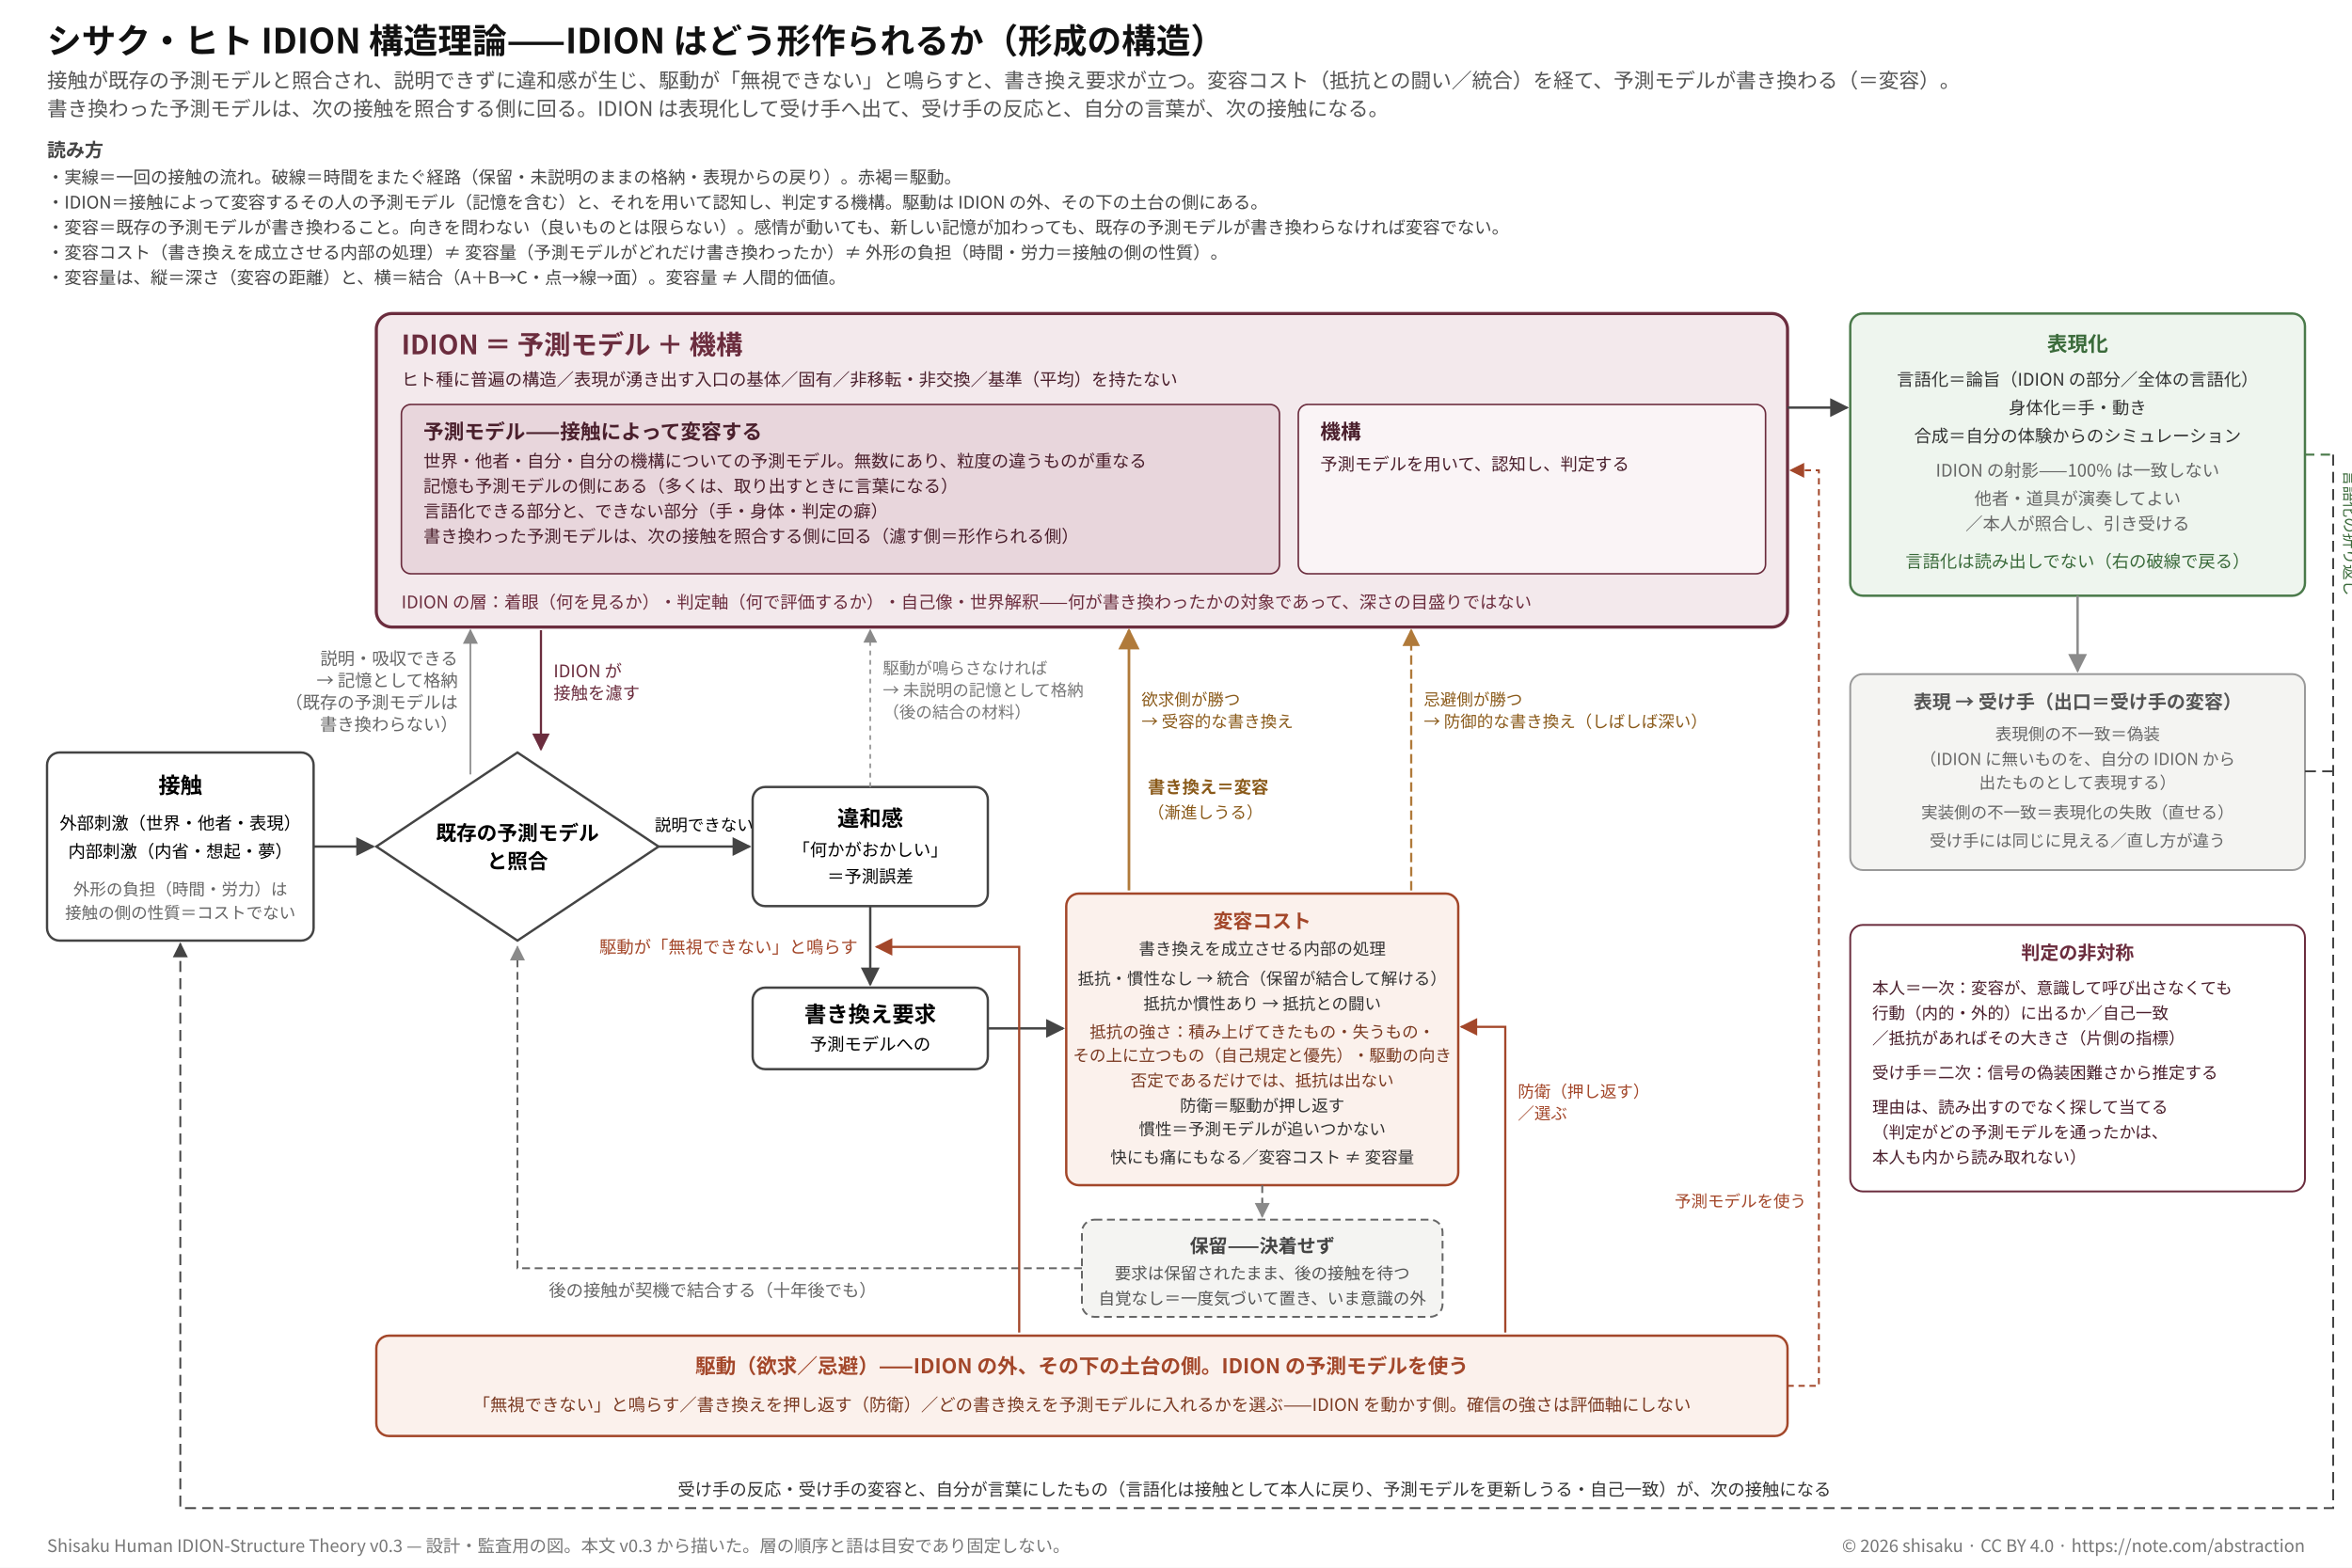
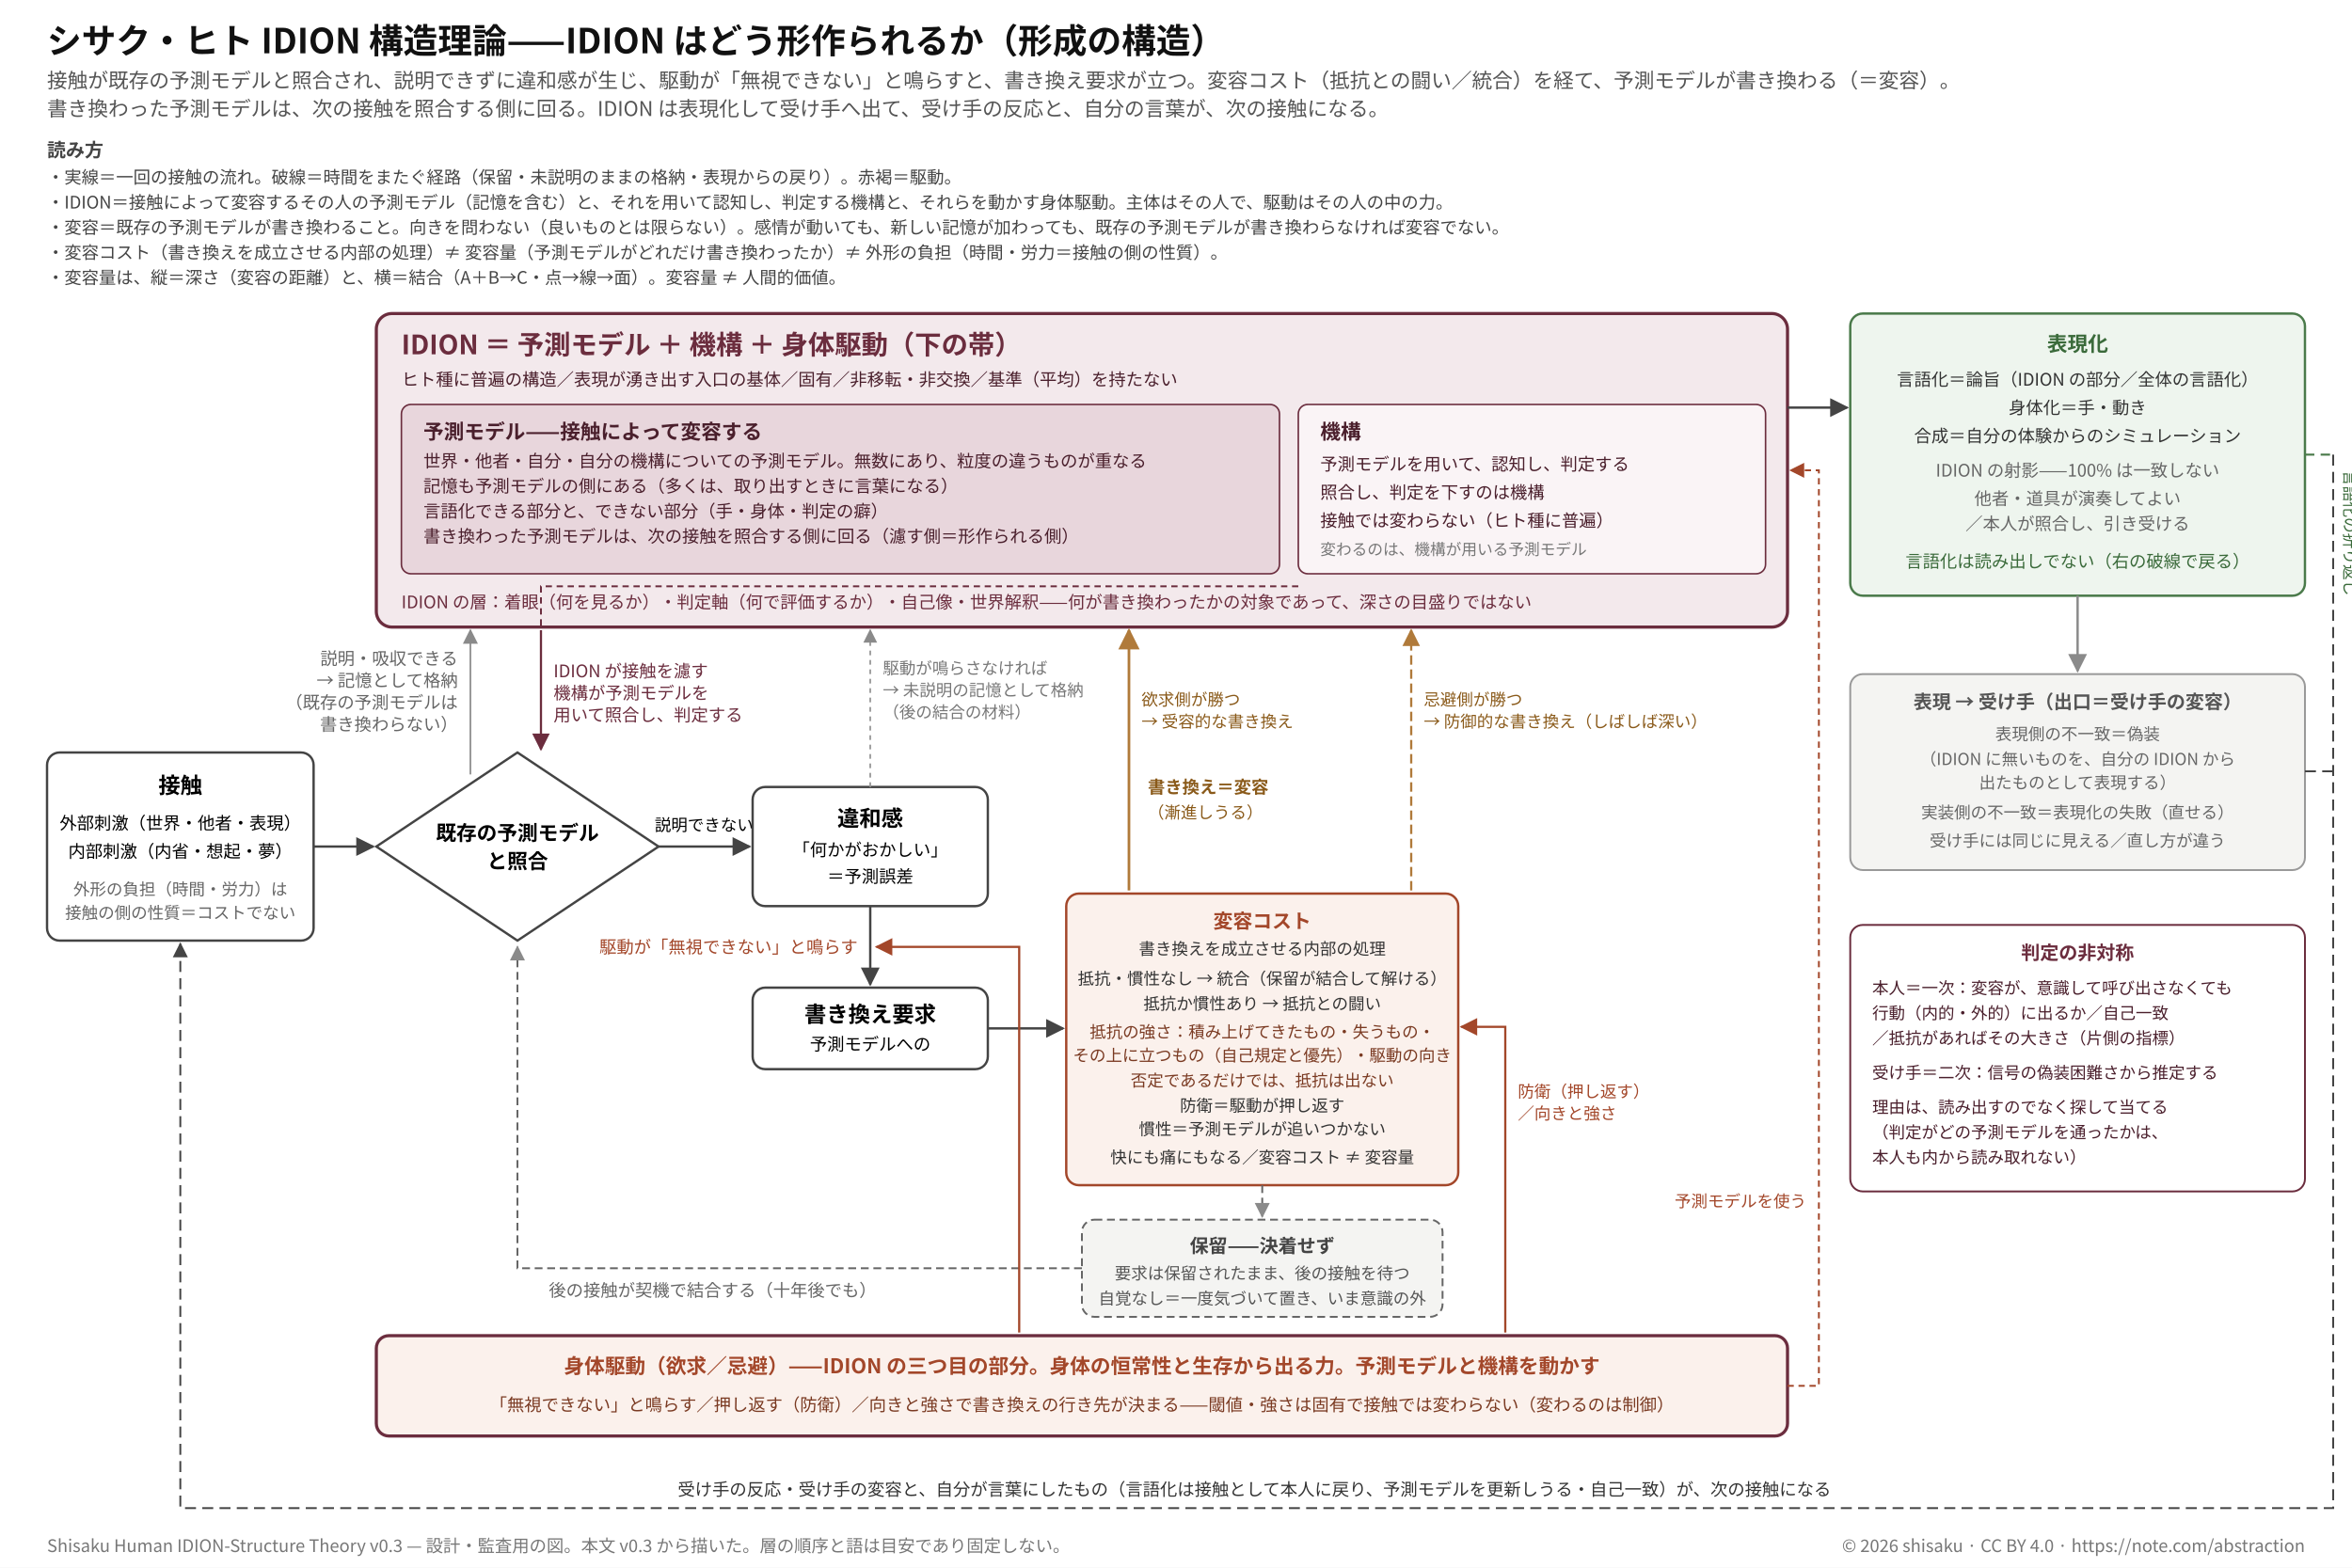
<svg xmlns="http://www.w3.org/2000/svg" viewBox="0 0 1500 1000" font-family="'Hiragino Sans','Noto Sans JP','Noto Sans CJK JP','Yu Gothic',sans-serif" font-size="14">
  <defs>
    <marker id="arr" viewBox="0 0 10 10" refX="9" refY="5" markerWidth="8" markerHeight="8" orient="auto-start-reverse">
      <path d="M0,0 L10,5 L0,10 z" fill="#444" />
    </marker>
    <marker id="arrg" viewBox="0 0 10 10" refX="9" refY="5" markerWidth="8" markerHeight="8" orient="auto-start-reverse">
      <path d="M0,0 L10,5 L0,10 z" fill="#8a8a8a" />
    </marker>
    <marker id="arrd" viewBox="0 0 10 10" refX="9" refY="5" markerWidth="8" markerHeight="8" orient="auto-start-reverse">
      <path d="M0,0 L10,5 L0,10 z" fill="#a3472a" />
    </marker>
    <marker id="arri" viewBox="0 0 10 10" refX="9" refY="5" markerWidth="8" markerHeight="8" orient="auto-start-reverse">
      <path d="M0,0 L10,5 L0,10 z" fill="#6b2d3e" />
    </marker>
    <marker id="arrt" viewBox="0 0 10 10" refX="9" refY="5" markerWidth="8" markerHeight="8" orient="auto-start-reverse">
      <path d="M0,0 L10,5 L0,10 z" fill="#b07a3a" />
    </marker>
  </defs>
  <rect width="1500" height="1000" fill="#ffffff" />
  <text x="30" y="34" font-size="22" font-weight="700" fill="#111">シサク・ヒト IDION 構造理論——IDION はどう形作られるか（形成の構造）</text>
  <text x="30" y="56" font-size="13" fill="#555">接触が既存の予測モデルと照合され、説明できずに違和感が生じ、駆動が「無視できない」と鳴らすと、書き換え要求が立つ。変容コスト（抵抗との闘い／統合）を経て、予測モデルが書き換わる（＝変容）。</text>
  <text x="30" y="74" font-size="13" fill="#555">書き換わった予測モデルは、次の接触を照合する側に回る。IDION は表現化して受け手へ出て、受け手の反応と、自分の言葉が、次の接触になる。</text>
  <g font-size="11" fill="#444">
    <text x="30" y="100" font-weight="700" font-size="12">読み方</text>
    <text x="30" y="117">・実線＝一回の接触の流れ。破線＝時間をまたぐ経路（保留・未説明のままの格納・表現からの戻り）。赤褐＝駆動。</text>
-     <text x="30" y="133">・IDION＝接触によって変容するその人の予測モデル（記憶を含む）と、それを用いて認知し、判定する機構。駆動は IDION の外、その下の土台の側にある。</text>
+     <text x="30" y="133">・IDION＝接触によって変容するその人の予測モデル（記憶を含む）と、それを用いて認知し、判定する機構と、それらを動かす身体駆動。主体はその人で、駆動はその人の中の力。</text>
    <text x="30" y="149">・変容＝既存の予測モデルが書き換わること。向きを問わない（良いものとは限らない）。感情が動いても、新しい記憶が加わっても、既存の予測モデルが書き換わらなければ変容でない。</text>
    <text x="30" y="165">・変容コスト（書き換えを成立させる内部の処理）≠ 変容量（予測モデルがどれだけ書き換わったか）≠ 外形の負担（時間・労力＝接触の側の性質）。</text>
    <text x="30" y="181">・変容量は、縦＝深さ（変容の距離）と、横＝結合（A＋B→C・点→線→面）。変容量 ≠ 人間的価値。</text>
  </g>
  <rect x="240" y="200" width="900" height="200" rx="10" fill="#f3e9ec" stroke="#6b2d3e" stroke-width="2" />
-   <text x="256" y="226" font-size="17" font-weight="700" fill="#6b2d3e">IDION ＝ 予測モデル ＋ 機構</text>
+   <text x="256" y="226" font-size="17" font-weight="700" fill="#6b2d3e">IDION ＝ 予測モデル ＋ 機構 ＋ 身体駆動（下の帯）</text>
  <text x="256" y="246" font-size="11" fill="#4a1f2c">ヒト種に普遍の構造／表現が湧き出す入口の基体／固有／非移転・非交換／基準（平均）を持たない</text>
  <rect x="256" y="258" width="560" height="108" rx="6" fill="#e8d6dc" stroke="#6b2d3e" stroke-width="1" />
  <text x="270" y="280" font-size="13" font-weight="700" fill="#4a1f2c">予測モデル——接触によって変容する</text>
  <g font-size="11" fill="#4a1f2c">
    <text x="270" y="298">世界・他者・自分・自分の機構についての予測モデル。無数にあり、粒度の違うものが重なる</text>
    <text x="270" y="314">記憶も予測モデルの側にある（多くは、取り出すときに言葉になる）</text>
    <text x="270" y="330">言語化できる部分と、できない部分（手・身体・判定の癖）</text>
    <text x="270" y="346">書き換わった予測モデルは、次の接触を照合する側に回る（濾す側＝形作られる側）</text>
  </g>
  <rect x="828" y="258" width="298" height="108" rx="6" fill="#faf4f6" stroke="#6b2d3e" stroke-width="1" />
  <text x="842" y="280" font-size="13" font-weight="700" fill="#4a1f2c">機構</text>
  <text x="842" y="300" font-size="11" fill="#4a1f2c">予測モデルを用いて、認知し、判定する</text>
+   <text x="842" y="318" font-size="11" fill="#4a1f2c">照合し、判定を下すのは機構</text>
+   <text x="842" y="336" font-size="11" fill="#4a1f2c">接触では変わらない（ヒト種に普遍）</text>
+   <text x="842" y="354" font-size="10" fill="#777">変わるのは、機構が用いる予測モデル</text>
+   <path d="M828,374 H345 V402" stroke="#6b2d3e" stroke-width="1.2" fill="none" stroke-dasharray="4 3" />
  <text x="256" y="388" font-size="11" fill="#6b2d3e">IDION の層：着眼（何を見るか）・判定軸（何で評価するか）・自己像・世界解釈——何が書き換わったかの対象であって、深さの目盛りではない</text>
  <path d="M345,402 L345,478" stroke="#6b2d3e" stroke-width="1.4" fill="none" marker-end="url(#arri)" />
-   <text x="353" y="432" font-size="11" fill="#6b2d3e">IDION が</text>
-   <text x="353" y="446" font-size="11" fill="#6b2d3e">接触を濾す</text>
+   <text x="353" y="432" font-size="11" fill="#6b2d3e">IDION が接触を濾す</text>
+   <text x="353" y="446" font-size="11" fill="#6b2d3e">機構が予測モデルを</text>
+   <text x="353" y="460" font-size="11" fill="#6b2d3e">用いて照合し、判定する</text>
  <path d="M300,494 L300,402" stroke="#999" stroke-width="1.2" fill="none" marker-end="url(#arrg)" />
  <g font-size="11" fill="#666" text-anchor="end">
    <text x="292" y="424">説明・吸収できる</text>
    <text x="292" y="438">→ 記憶として格納</text>
    <text x="292" y="452">（既存の予測モデルは</text>
    <text x="292" y="466">書き換わらない）</text>
  </g>
  <rect x="30" y="480" width="170" height="120" rx="8" fill="#fff" stroke="#444" stroke-width="1.5" />
  <text x="115" y="506" text-anchor="middle" font-weight="700">接触</text>
  <text x="115" y="529" text-anchor="middle" font-size="11">外部刺激（世界・他者・表現）</text>
  <text x="115" y="547" text-anchor="middle" font-size="11">内部刺激（内省・想起・夢）</text>
  <text x="115" y="571" text-anchor="middle" font-size="10.5" fill="#666">外形の負担（時間・労力）は</text>
  <text x="115" y="586" text-anchor="middle" font-size="10.5" fill="#666">接触の側の性質＝コストでない</text>
  <path d="M200,540 L238,540" stroke="#444" stroke-width="1.5" marker-end="url(#arr)" />
  <polygon points="330,480 420,540 330,600 240,540" fill="#fff" stroke="#444" stroke-width="1.5" />
  <text x="330" y="536" text-anchor="middle" font-size="13" font-weight="700">既存の予測モデル</text>
  <text x="330" y="554" text-anchor="middle" font-size="13" font-weight="700">と照合</text>
  <path d="M420,540 L478,540" stroke="#444" stroke-width="1.5" marker-end="url(#arr)" />
  <text x="449" y="530" text-anchor="middle" font-size="10.5">説明できない</text>
  <rect x="480" y="502" width="150" height="76" rx="8" fill="#fff" stroke="#444" stroke-width="1.5" />
  <text x="555" y="527" text-anchor="middle" font-weight="700">違和感</text>
  <text x="555" y="546" text-anchor="middle" font-size="11">「何かがおかしい」</text>
  <text x="555" y="563" text-anchor="middle" font-size="11">＝予測誤差</text>
  <path d="M555,502 L555,402" stroke="#999" stroke-width="1.1" fill="none" stroke-dasharray="3 3" marker-end="url(#arrg)" />
  <g font-size="10.5" fill="#777">
    <text x="563" y="430">駆動が鳴らさなければ</text>
    <text x="563" y="444">→ 未説明の記憶として格納</text>
    <text x="563" y="458">（後の結合の材料）</text>
  </g>
  <path d="M555,578 L555,628" stroke="#444" stroke-width="1.5" marker-end="url(#arr)" />
  <text x="547" y="608" text-anchor="end" font-size="11" fill="#a3472a">駆動が「無視できない」と鳴らす</text>
  <rect x="480" y="630" width="150" height="52" rx="8" fill="#fff" stroke="#444" stroke-width="1.5" />
  <text x="555" y="652" text-anchor="middle" font-weight="700">書き換え要求</text>
  <text x="555" y="670" text-anchor="middle" font-size="11">予測モデルへの</text>
  <path d="M630,656 L678,656" stroke="#444" stroke-width="1.5" marker-end="url(#arr)" />
  <rect x="680" y="570" width="250" height="186" rx="8" fill="#fbf1ec" stroke="#a3472a" stroke-width="1.5" />
  <text x="805" y="592" text-anchor="middle" font-size="12.5" font-weight="700" fill="#a3472a">変容コスト</text>
  <g font-size="10.5" text-anchor="middle" fill="#333">
    <text x="805" y="609">書き換えを成立させる内部の処理</text>
    <text x="805" y="628">抵抗・慣性なし → 統合（保留が結合して解ける）</text>
    <text x="805" y="644">抵抗か慣性あり → 抵抗との闘い</text>
    <text x="805" y="662" fill="#7a3a22">抵抗の強さ：積み上げてきたもの・失うもの・</text>
    <text x="805" y="677" fill="#7a3a22">その上に立つもの（自己規定と優先）・駆動の向き</text>
    <text x="805" y="693" fill="#7a3a22">否定であるだけでは、抵抗は出ない</text>
    <text x="805" y="709">防衛＝駆動が押し返す</text>
    <text x="805" y="724">慣性＝予測モデルが追いつかない</text>
    <text x="805" y="742">快にも痛にもなる／変容コスト ≠ 変容量</text>
  </g>
  <path d="M720,568 L720,402" stroke="#b07a3a" stroke-width="1.7" fill="none" marker-end="url(#arrt)" />
  <text x="728" y="450" font-size="10.5" fill="#8a5a1a">欲求側が勝つ</text>
  <text x="728" y="464" font-size="10.5" fill="#8a5a1a">→ 受容的な書き換え</text>
  <path d="M900,568 L900,402" stroke="#b07a3a" stroke-width="1.4" fill="none" stroke-dasharray="6 3" marker-end="url(#arrt)" />
  <text x="908" y="450" font-size="10.5" fill="#8a5a1a">忌避側が勝つ</text>
  <text x="908" y="464" font-size="10.5" fill="#8a5a1a">→ 防御的な書き換え（しばしば深い）</text>
  <text x="732" y="506" font-size="11" font-weight="700" fill="#8a5a1a">書き換え＝変容</text>
  <text x="732" y="522" font-size="10.5" fill="#8a5a1a">（漸進しうる）</text>
  <path d="M805,756 L805,776" stroke="#666" stroke-width="1.2" fill="none" stroke-dasharray="5 3" marker-end="url(#arrg)" />
  <rect x="690" y="778" width="230" height="62" rx="8" fill="#f4f4f2" stroke="#666" stroke-width="1.2" stroke-dasharray="5 3" />
  <text x="805" y="799" text-anchor="middle" font-size="12" font-weight="700" fill="#444">保留——決着せず</text>
  <text x="805" y="816" text-anchor="middle" font-size="10.5" fill="#555">要求は保留されたまま、後の接触を待つ</text>
  <text x="805" y="832" text-anchor="middle" font-size="10.5" fill="#555">自覚なし＝一度気づいて置き、いま意識の外</text>
  <path d="M690,809 L330,809 L330,604" stroke="#666" stroke-width="1.2" fill="none" stroke-dasharray="5 3" marker-end="url(#arrg)" />
  <text x="350" y="827" font-size="11" fill="#666">後の接触が契機で結合する（十年後でも）</text>
-   <rect x="240" y="852" width="900" height="64" rx="8" fill="#fbf1ec" stroke="#a3472a" stroke-width="1.5" />
-   <text x="690" y="876" text-anchor="middle" font-size="13" font-weight="700" fill="#a3472a">駆動（欲求／忌避）——IDION の外、その下の土台の側。IDION の予測モデルを使う</text>
-   <text x="690" y="900" text-anchor="middle" font-size="11" fill="#7a3a22">「無視できない」と鳴らす／書き換えを押し返す（防衛）／どの書き換えを予測モデルに入れるかを選ぶ——IDION を動かす側。確信の強さは評価軸にしない</text>
+   <rect x="240" y="852" width="900" height="64" rx="8" fill="#fbf1ec" stroke="#6b2d3e" stroke-width="2" />
+   <text x="690" y="876" text-anchor="middle" font-size="13" font-weight="700" fill="#a3472a">身体駆動（欲求／忌避）——IDION の三つ目の部分。身体の恒常性と生存から出る力。予測モデルと機構を動かす</text>
+   <text x="690" y="900" text-anchor="middle" font-size="11" fill="#7a3a22">「無視できない」と鳴らす／押し返す（防衛）／向きと強さで書き換えの行き先が決まる——閾値・強さは固有で接触では変わらない（変わるのは制御）</text>
  <path d="M650,850 L650,604 L559,604" stroke="#a3472a" stroke-width="1.4" fill="none" marker-end="url(#arrd)" />
  <path d="M960,850 L960,655 L932,655" stroke="#a3472a" stroke-width="1.4" fill="none" marker-end="url(#arrd)" />
  <text x="968" y="700" font-size="10.5" fill="#a3472a">防衛（押し返す）</text>
-   <text x="968" y="714" font-size="10.5" fill="#a3472a">／選ぶ</text>
+   <text x="968" y="714" font-size="10.5" fill="#a3472a">／向きと強さ</text>
  <path d="M1140,884 L1160,884 L1160,300 L1142,300" stroke="#a3472a" stroke-width="1.2" fill="none" stroke-dasharray="4 3" marker-end="url(#arrd)" />
  <text x="1152" y="770" text-anchor="end" font-size="10.5" fill="#a3472a">予測モデルを使う</text>
  <path d="M1140,260 L1178,260" stroke="#444" stroke-width="1.5" marker-end="url(#arr)" />
  <rect x="1180" y="200" width="290" height="180" rx="8" fill="#eef5ee" stroke="#4a7a4a" stroke-width="1.5" />
  <text x="1325" y="224" text-anchor="middle" font-size="13" font-weight="700" fill="#3a6a3a">表現化</text>
  <g font-size="11" text-anchor="middle" fill="#333">
    <text x="1325" y="246">言語化＝論旨（IDION の部分／全体の言語化）</text>
    <text x="1325" y="264">身体化＝手・動き</text>
    <text x="1325" y="282">合成＝自分の体験からのシミュレーション</text>
    <text x="1325" y="304" fill="#666">IDION の射影——100% は一致しない</text>
    <text x="1325" y="322" fill="#666">他者・道具が演奏してよい</text>
    <text x="1325" y="338" fill="#666">／本人が照合し、引き受ける</text>
    <text x="1325" y="362" fill="#3a6a3a">言語化は読み出しでない（右の破線で戻る）</text>
  </g>
  <path d="M1325,380 L1325,428" stroke="#8a8a8a" stroke-width="1.5" marker-end="url(#arrg)" />
  <rect x="1180" y="430" width="290" height="125" rx="8" fill="#f4f4f2" stroke="#999" stroke-width="1.2" />
  <text x="1325" y="452" text-anchor="middle" font-size="12" font-weight="700" fill="#555">表現 → 受け手（出口＝受け手の変容）</text>
  <g font-size="10.5" text-anchor="middle" fill="#666">
    <text x="1325" y="472">表現側の不一致＝偽装</text>
    <text x="1325" y="488">（IDION に無いものを、自分の IDION から</text>
    <text x="1325" y="503">出たものとして表現する）</text>
    <text x="1325" y="522">実装側の不一致＝表現化の失敗（直せる）</text>
    <text x="1325" y="540">受け手には同じに見える／直し方が違う</text>
  </g>
  <rect x="1180" y="590" width="290" height="170" rx="8" fill="#fff" stroke="#6b2d3e" stroke-width="1.2" />
  <text x="1325" y="612" text-anchor="middle" font-size="12" font-weight="700" fill="#6b2d3e">判定の非対称</text>
  <g font-size="10.5" fill="#4a1f2c">
    <text x="1194" y="634">本人＝一次：変容が、意識して呼び出さなくても</text>
    <text x="1194" y="650">　行動（内的・外的）に出るか／自己一致</text>
    <text x="1194" y="666">　／抵抗があればその大きさ（片側の指標）</text>
    <text x="1194" y="688">受け手＝二次：信号の偽装困難さから推定する</text>
    <text x="1194" y="710">理由は、読み出すのでなく探して当てる</text>
    <text x="1194" y="726">（判定がどの予測モデルを通ったかは、</text>
    <text x="1194" y="742">　本人も内から読み取れない）</text>
  </g>
  <path d="M1470,290 L1488,290" stroke="#4a7a4a" stroke-width="1.3" fill="none" stroke-dasharray="6 4" />
  <text x="1495" y="300" font-size="10" fill="#3a6a3a" transform="rotate(90 1495 300)">言語化の折り返し</text>
  <path d="M1470,492 L1488,492" stroke="#444" stroke-width="1.2" fill="none" stroke-dasharray="7 4" />
  <path d="M1488,290 L1488,962 L115,962 L115,602" stroke="#444" stroke-width="1.2" fill="none" stroke-dasharray="7 4" marker-end="url(#arr)" />
  <text x="800" y="954" text-anchor="middle" font-size="11" fill="#333">受け手の反応・受け手の変容と、自分が言葉にしたもの（言語化は接触として本人に戻り、予測モデルを更新しうる・自己一致）が、次の接触になる</text>
  <text x="30" y="990" font-size="11" fill="#777">Shisaku Human IDION-Structure Theory v0.3 — 設計・監査用の図。本文 v0.3 から描いた。層の順序と語は目安であり固定しない。</text>
  <text x="1470" y="990" font-size="11" fill="#777" text-anchor="end">© 2026 shisaku · CC BY 4.0 · https://note.com/abstraction</text>
</svg>
